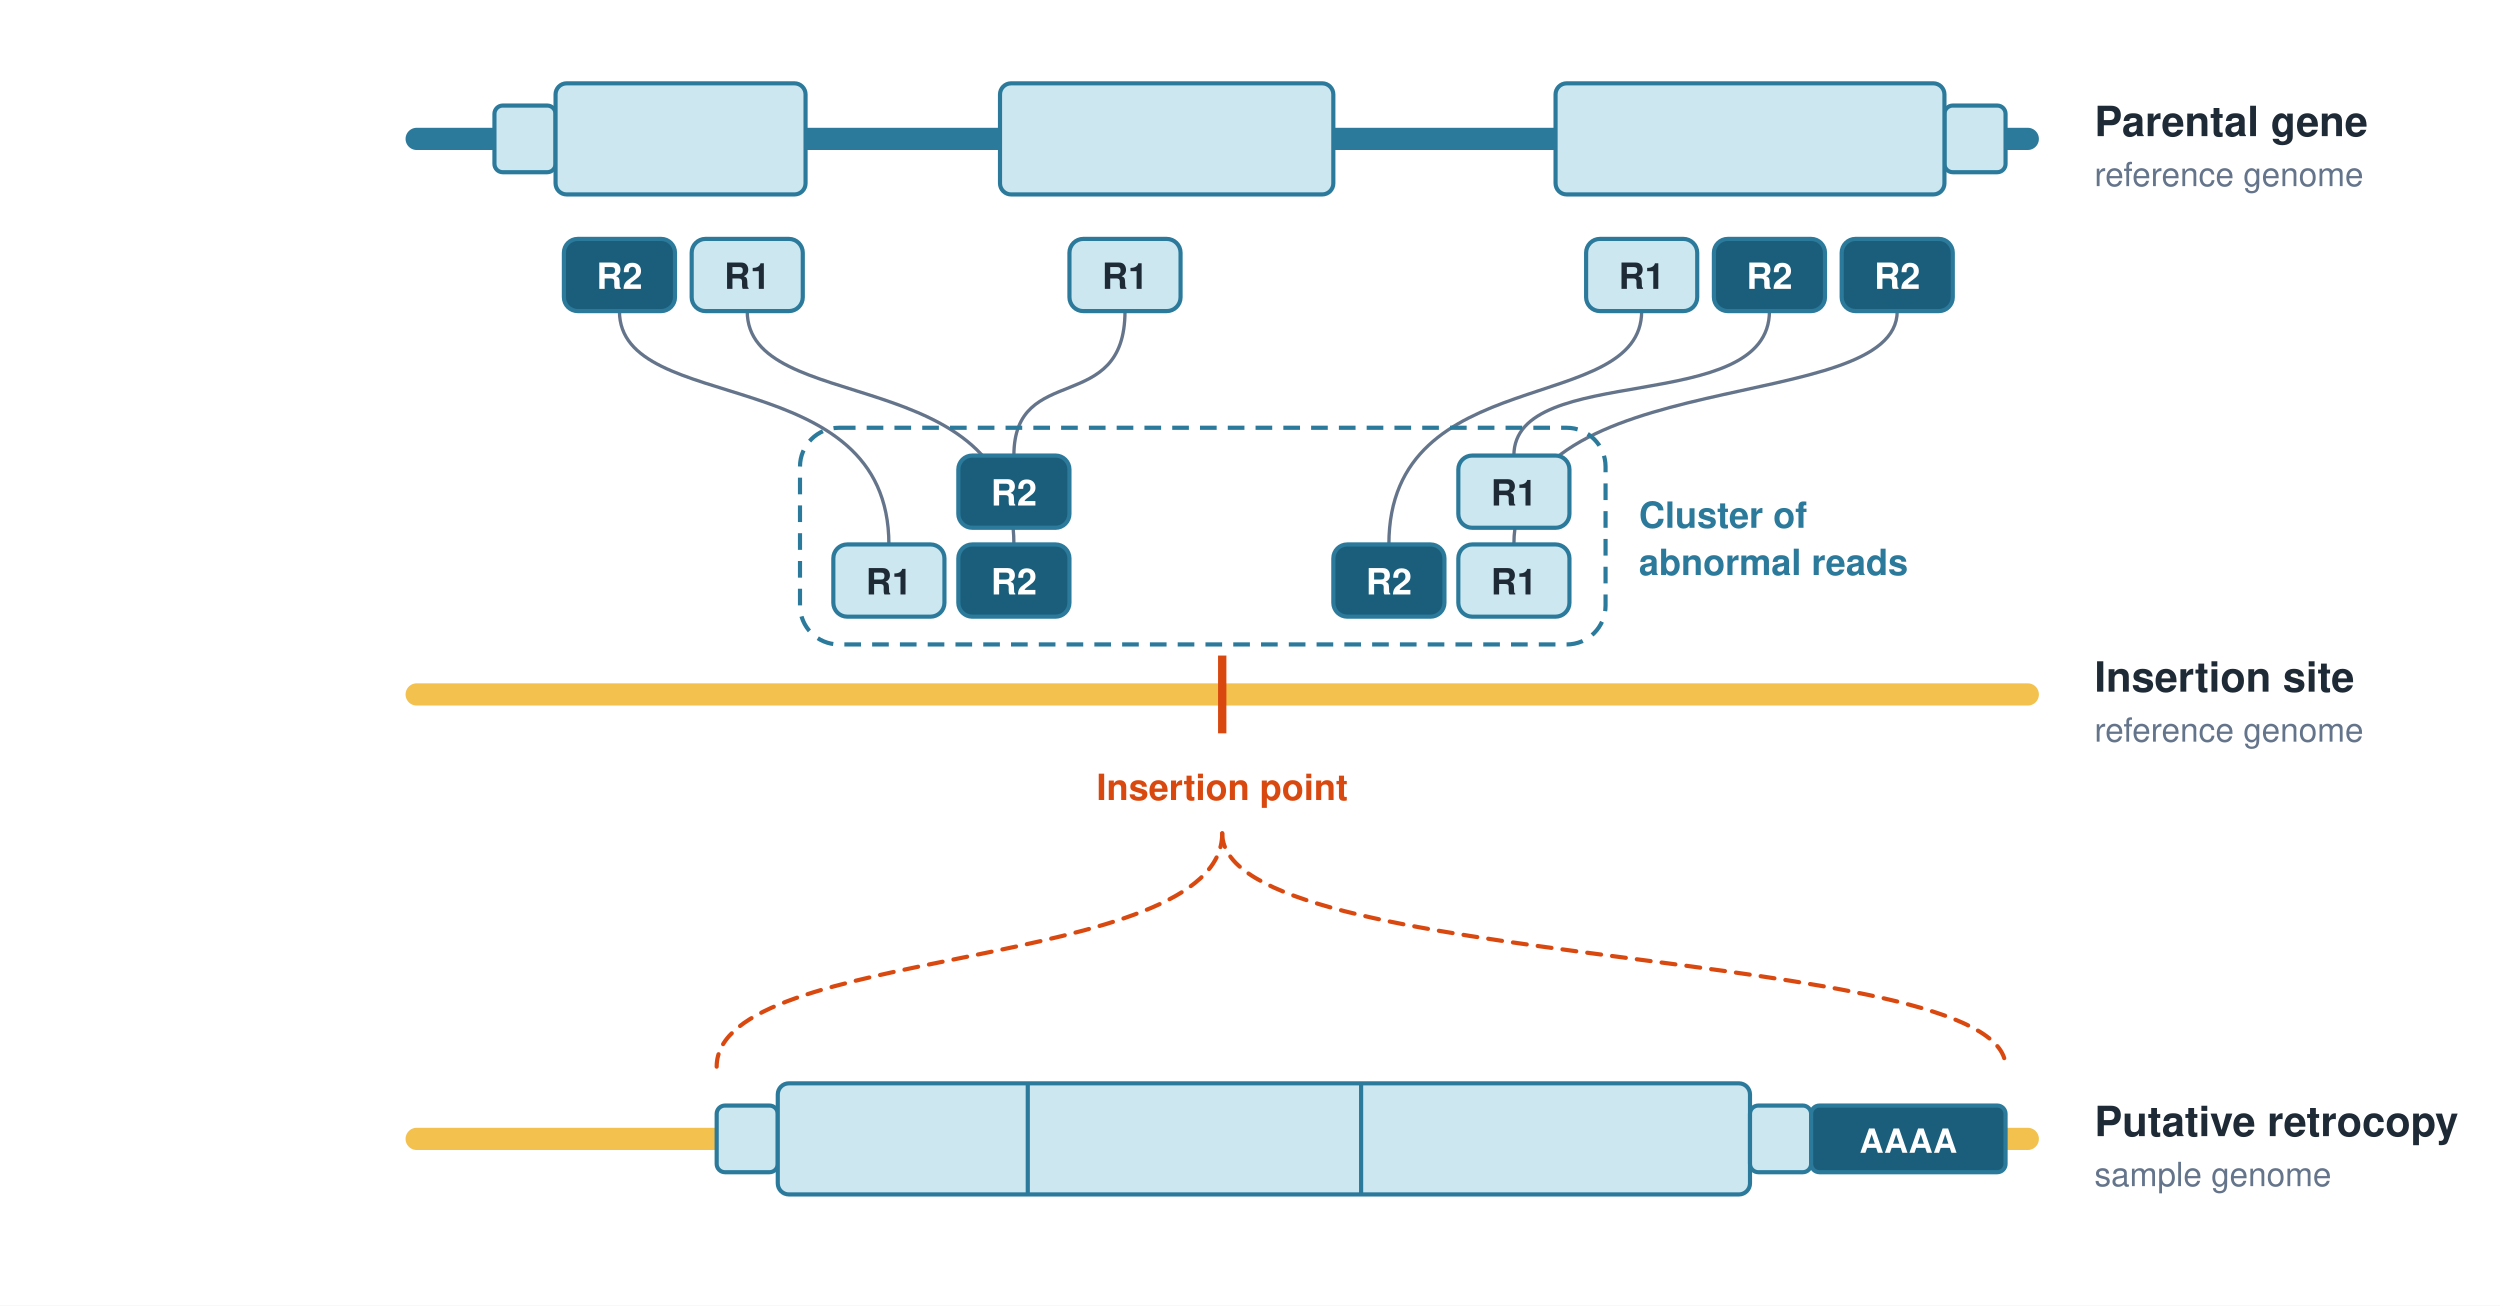
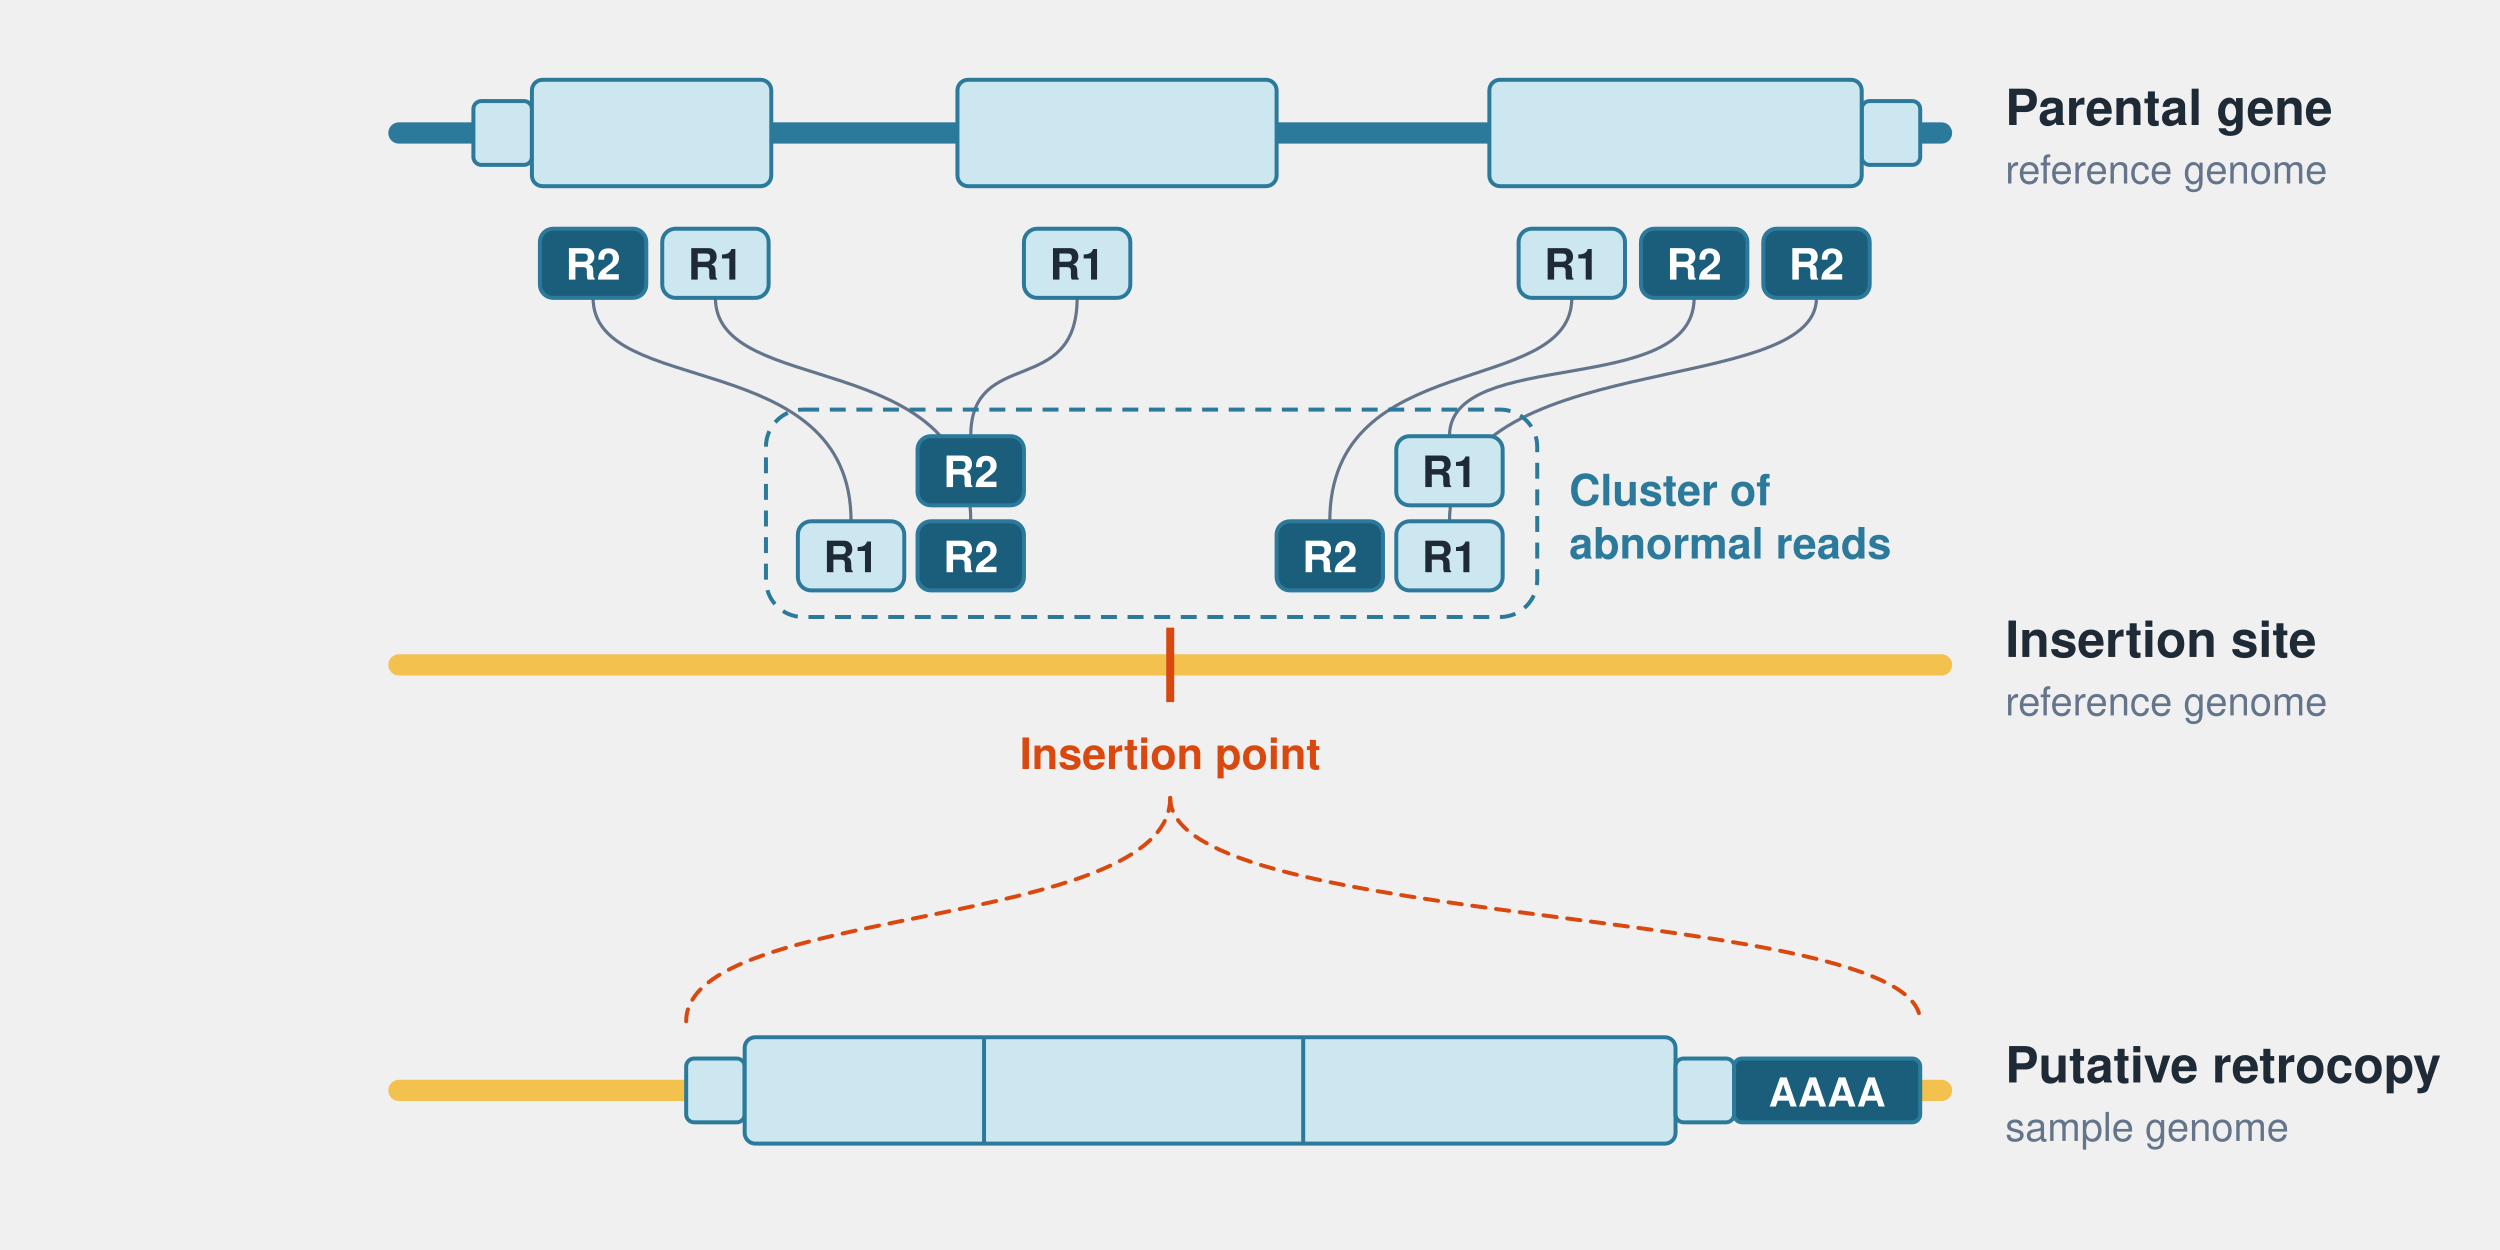
- <svg xmlns="http://www.w3.org/2000/svg" width="900" height="470" viewBox="0 0 900 470" font-family="Helvetica, Arial, sans-serif">
+ <svg xmlns="http://www.w3.org/2000/svg" width="940" height="470" viewBox="0 0 940 470" font-family="Helvetica, Arial, sans-serif">
  <defs />
-   <rect width="900" height="470" fill="#FFFFFF" />
  <line x1="150" y1="50" x2="730" y2="50" stroke="#2B7A9B" stroke-width="8" stroke-linecap="round" />
  <rect x="178" y="38" width="22" height="24" rx="3" fill="#CDE7F0" stroke="#2B7A9B" stroke-width="1.5" />
  <rect x="700" y="38" width="22" height="24" rx="3" fill="#CDE7F0" stroke="#2B7A9B" stroke-width="1.5" />
  <rect x="200" y="30" width="90" height="40" rx="4" fill="#CDE7F0" stroke="#2B7A9B" stroke-width="1.5" />
  <rect x="360" y="30" width="120" height="40" rx="4" fill="#CDE7F0" stroke="#2B7A9B" stroke-width="1.5" />
  <rect x="560" y="30" width="140" height="40" rx="4" fill="#CDE7F0" stroke="#2B7A9B" stroke-width="1.5" />
-   <text x="754" y="49" font-size="15" fill="#1F2A37" text-anchor="start" font-weight="bold">Parental gene</text>
-   <text x="754" y="67" font-size="12" fill="#64748B" text-anchor="start">reference genome</text>
+   <text x="754" y="47" font-size="18.75" fill="#1F2A37" text-anchor="start" font-weight="bold">Parental gene</text>
+   <text x="754" y="69" font-size="15" fill="#64748B" text-anchor="start">reference genome</text>
  <line x1="150" y1="250" x2="730" y2="250" stroke="#F2C14E" stroke-width="8" stroke-linecap="round" />
-   <text x="754" y="249" font-size="15" fill="#1F2A37" text-anchor="start" font-weight="bold">Insertion site</text>
-   <text x="754" y="267" font-size="12" fill="#64748B" text-anchor="start">reference genome</text>
+   <text x="754" y="247" font-size="18.75" fill="#1F2A37" text-anchor="start" font-weight="bold">Insertion site</text>
+   <text x="754" y="269" font-size="15" fill="#64748B" text-anchor="start">reference genome</text>
  <path d="M223,112 C223,150 320,130 320,196" fill="none" stroke="#64748B" stroke-width="1.2" stroke-linecap="round" />
  <path d="M405,112 C405,150 365,130 365,164" fill="none" stroke="#64748B" stroke-width="1.2" stroke-linecap="round" />
  <path d="M269,112 C269,150 365,130 365,196" fill="none" stroke="#64748B" stroke-width="1.2" stroke-linecap="round" />
  <path d="M591,112 C591,150 500,130 500,196" fill="none" stroke="#64748B" stroke-width="1.2" stroke-linecap="round" />
  <path d="M637,112 C637,150 545,130 545,164" fill="none" stroke="#64748B" stroke-width="1.2" stroke-linecap="round" />
  <path d="M683,112 C683,150 545,130 545,196" fill="none" stroke="#64748B" stroke-width="1.2" stroke-linecap="round" />
  <rect x="203" y="86" width="40" height="26" rx="5" fill="#1B5E7B" stroke="#2B7A9B" stroke-width="1.5" />
-   <text x="223" y="104" font-size="13" fill="#FFFFFF" text-anchor="middle" font-weight="bold">R2</text>
+   <text x="223" y="105.138" font-size="16.25" fill="#FFFFFF" text-anchor="middle" font-weight="bold">R2</text>
  <rect x="300" y="196" width="40" height="26" rx="5" fill="#CDE7F0" stroke="#2B7A9B" stroke-width="1.5" />
-   <text x="320" y="214" font-size="13" fill="#1F2A37" text-anchor="middle" font-weight="bold">R1</text>
+   <text x="320" y="215.137" font-size="16.25" fill="#1F2A37" text-anchor="middle" font-weight="bold">R1</text>
  <rect x="385" y="86" width="40" height="26" rx="5" fill="#CDE7F0" stroke="#2B7A9B" stroke-width="1.5" />
-   <text x="405" y="104" font-size="13" fill="#1F2A37" text-anchor="middle" font-weight="bold">R1</text>
+   <text x="405" y="105.138" font-size="16.25" fill="#1F2A37" text-anchor="middle" font-weight="bold">R1</text>
  <rect x="345" y="164" width="40" height="26" rx="5" fill="#1B5E7B" stroke="#2B7A9B" stroke-width="1.5" />
-   <text x="365" y="182" font-size="13" fill="#FFFFFF" text-anchor="middle" font-weight="bold">R2</text>
+   <text x="365" y="183.137" font-size="16.25" fill="#FFFFFF" text-anchor="middle" font-weight="bold">R2</text>
  <rect x="249" y="86" width="40" height="26" rx="5" fill="#CDE7F0" stroke="#2B7A9B" stroke-width="1.5" />
-   <text x="269" y="104" font-size="13" fill="#1F2A37" text-anchor="middle" font-weight="bold">R1</text>
+   <text x="269" y="105.138" font-size="16.25" fill="#1F2A37" text-anchor="middle" font-weight="bold">R1</text>
  <rect x="345" y="196" width="40" height="26" rx="5" fill="#1B5E7B" stroke="#2B7A9B" stroke-width="1.5" />
-   <text x="365" y="214" font-size="13" fill="#FFFFFF" text-anchor="middle" font-weight="bold">R2</text>
+   <text x="365" y="215.137" font-size="16.25" fill="#FFFFFF" text-anchor="middle" font-weight="bold">R2</text>
  <rect x="571" y="86" width="40" height="26" rx="5" fill="#CDE7F0" stroke="#2B7A9B" stroke-width="1.5" />
-   <text x="591" y="104" font-size="13" fill="#1F2A37" text-anchor="middle" font-weight="bold">R1</text>
+   <text x="591" y="105.138" font-size="16.25" fill="#1F2A37" text-anchor="middle" font-weight="bold">R1</text>
  <rect x="480" y="196" width="40" height="26" rx="5" fill="#1B5E7B" stroke="#2B7A9B" stroke-width="1.5" />
-   <text x="500" y="214" font-size="13" fill="#FFFFFF" text-anchor="middle" font-weight="bold">R2</text>
+   <text x="500" y="215.137" font-size="16.25" fill="#FFFFFF" text-anchor="middle" font-weight="bold">R2</text>
  <rect x="617" y="86" width="40" height="26" rx="5" fill="#1B5E7B" stroke="#2B7A9B" stroke-width="1.5" />
-   <text x="637" y="104" font-size="13" fill="#FFFFFF" text-anchor="middle" font-weight="bold">R2</text>
+   <text x="637" y="105.138" font-size="16.25" fill="#FFFFFF" text-anchor="middle" font-weight="bold">R2</text>
  <rect x="525" y="164" width="40" height="26" rx="5" fill="#CDE7F0" stroke="#2B7A9B" stroke-width="1.5" />
-   <text x="545" y="182" font-size="13" fill="#1F2A37" text-anchor="middle" font-weight="bold">R1</text>
+   <text x="545" y="183.137" font-size="16.25" fill="#1F2A37" text-anchor="middle" font-weight="bold">R1</text>
  <rect x="663" y="86" width="40" height="26" rx="5" fill="#1B5E7B" stroke="#2B7A9B" stroke-width="1.5" />
-   <text x="683" y="104" font-size="13" fill="#FFFFFF" text-anchor="middle" font-weight="bold">R2</text>
+   <text x="683" y="105.138" font-size="16.25" fill="#FFFFFF" text-anchor="middle" font-weight="bold">R2</text>
  <rect x="525" y="196" width="40" height="26" rx="5" fill="#CDE7F0" stroke="#2B7A9B" stroke-width="1.5" />
-   <text x="545" y="214" font-size="13" fill="#1F2A37" text-anchor="middle" font-weight="bold">R1</text>
+   <text x="545" y="215.137" font-size="16.25" fill="#1F2A37" text-anchor="middle" font-weight="bold">R1</text>
  <rect x="288" y="154" width="290" height="78" rx="14" fill="none" stroke="#2B7A9B" stroke-width="1.5" stroke-dasharray="6,4" />
-   <text x="590" y="190" font-size="13" fill="#2B7A9B" text-anchor="start" font-weight="bold">Cluster of</text>
-   <text x="590" y="207" font-size="13" fill="#2B7A9B" text-anchor="start" font-weight="bold">abnormal reads</text>
+   <text x="590" y="190" font-size="16.25" fill="#2B7A9B" text-anchor="start" font-weight="bold">Cluster of</text>
+   <text x="590" y="210" font-size="16.25" fill="#2B7A9B" text-anchor="start" font-weight="bold">abnormal reads</text>
  <line x1="440" y1="236" x2="440" y2="264" stroke="#D9480F" stroke-width="3" stroke-linecap="butt" />
-   <text x="440" y="288" font-size="13" fill="#D9480F" text-anchor="middle" font-weight="bold">Insertion point</text>
+   <text x="440" y="289.137" font-size="16.25" fill="#D9480F" text-anchor="middle" font-weight="bold">Insertion point</text>
  <line x1="150" y1="410" x2="730" y2="410" stroke="#F2C14E" stroke-width="8" stroke-linecap="round" />
  <rect x="258" y="398" width="22" height="24" rx="3" fill="#CDE7F0" stroke="#2B7A9B" stroke-width="1.5" />
  <rect x="280" y="390" width="350" height="40" rx="4" fill="#CDE7F0" stroke="#2B7A9B" stroke-width="1.5" />
  <line x1="370" y1="390" x2="370" y2="430" stroke="#2B7A9B" stroke-width="1.5" stroke-linecap="butt" />
  <line x1="490" y1="390" x2="490" y2="430" stroke="#2B7A9B" stroke-width="1.5" stroke-linecap="butt" />
  <rect x="630" y="398" width="22" height="24" rx="3" fill="#CDE7F0" stroke="#2B7A9B" stroke-width="1.5" />
  <rect x="652" y="398" width="70" height="24" rx="3" fill="#1B5E7B" stroke="#2B7A9B" stroke-width="1.5" />
-   <text x="687" y="415" font-size="12" fill="#FFFFFF" text-anchor="middle" font-weight="bold">AAAA</text>
-   <text x="754" y="409" font-size="15" fill="#1F2A37" text-anchor="start" font-weight="bold">Putative retrocopy</text>
-   <text x="754" y="427" font-size="12" fill="#64748B" text-anchor="start">sample genome</text>
+   <text x="687" y="416.05" font-size="15" fill="#FFFFFF" text-anchor="middle" font-weight="bold">AAAA</text>
+   <text x="754" y="407" font-size="18.75" fill="#1F2A37" text-anchor="start" font-weight="bold">Putative retrocopy</text>
+   <text x="754" y="429" font-size="15" fill="#64748B" text-anchor="start">sample genome</text>
  <path d="M440,300 C440,350 258,340 258,384" fill="none" stroke="#D9480F" stroke-width="1.5" stroke-linecap="round" stroke-dasharray="5,4" />
  <path d="M440,300 C440,350 722,340 722,384" fill="none" stroke="#D9480F" stroke-width="1.5" stroke-linecap="round" stroke-dasharray="5,4" />
</svg>
